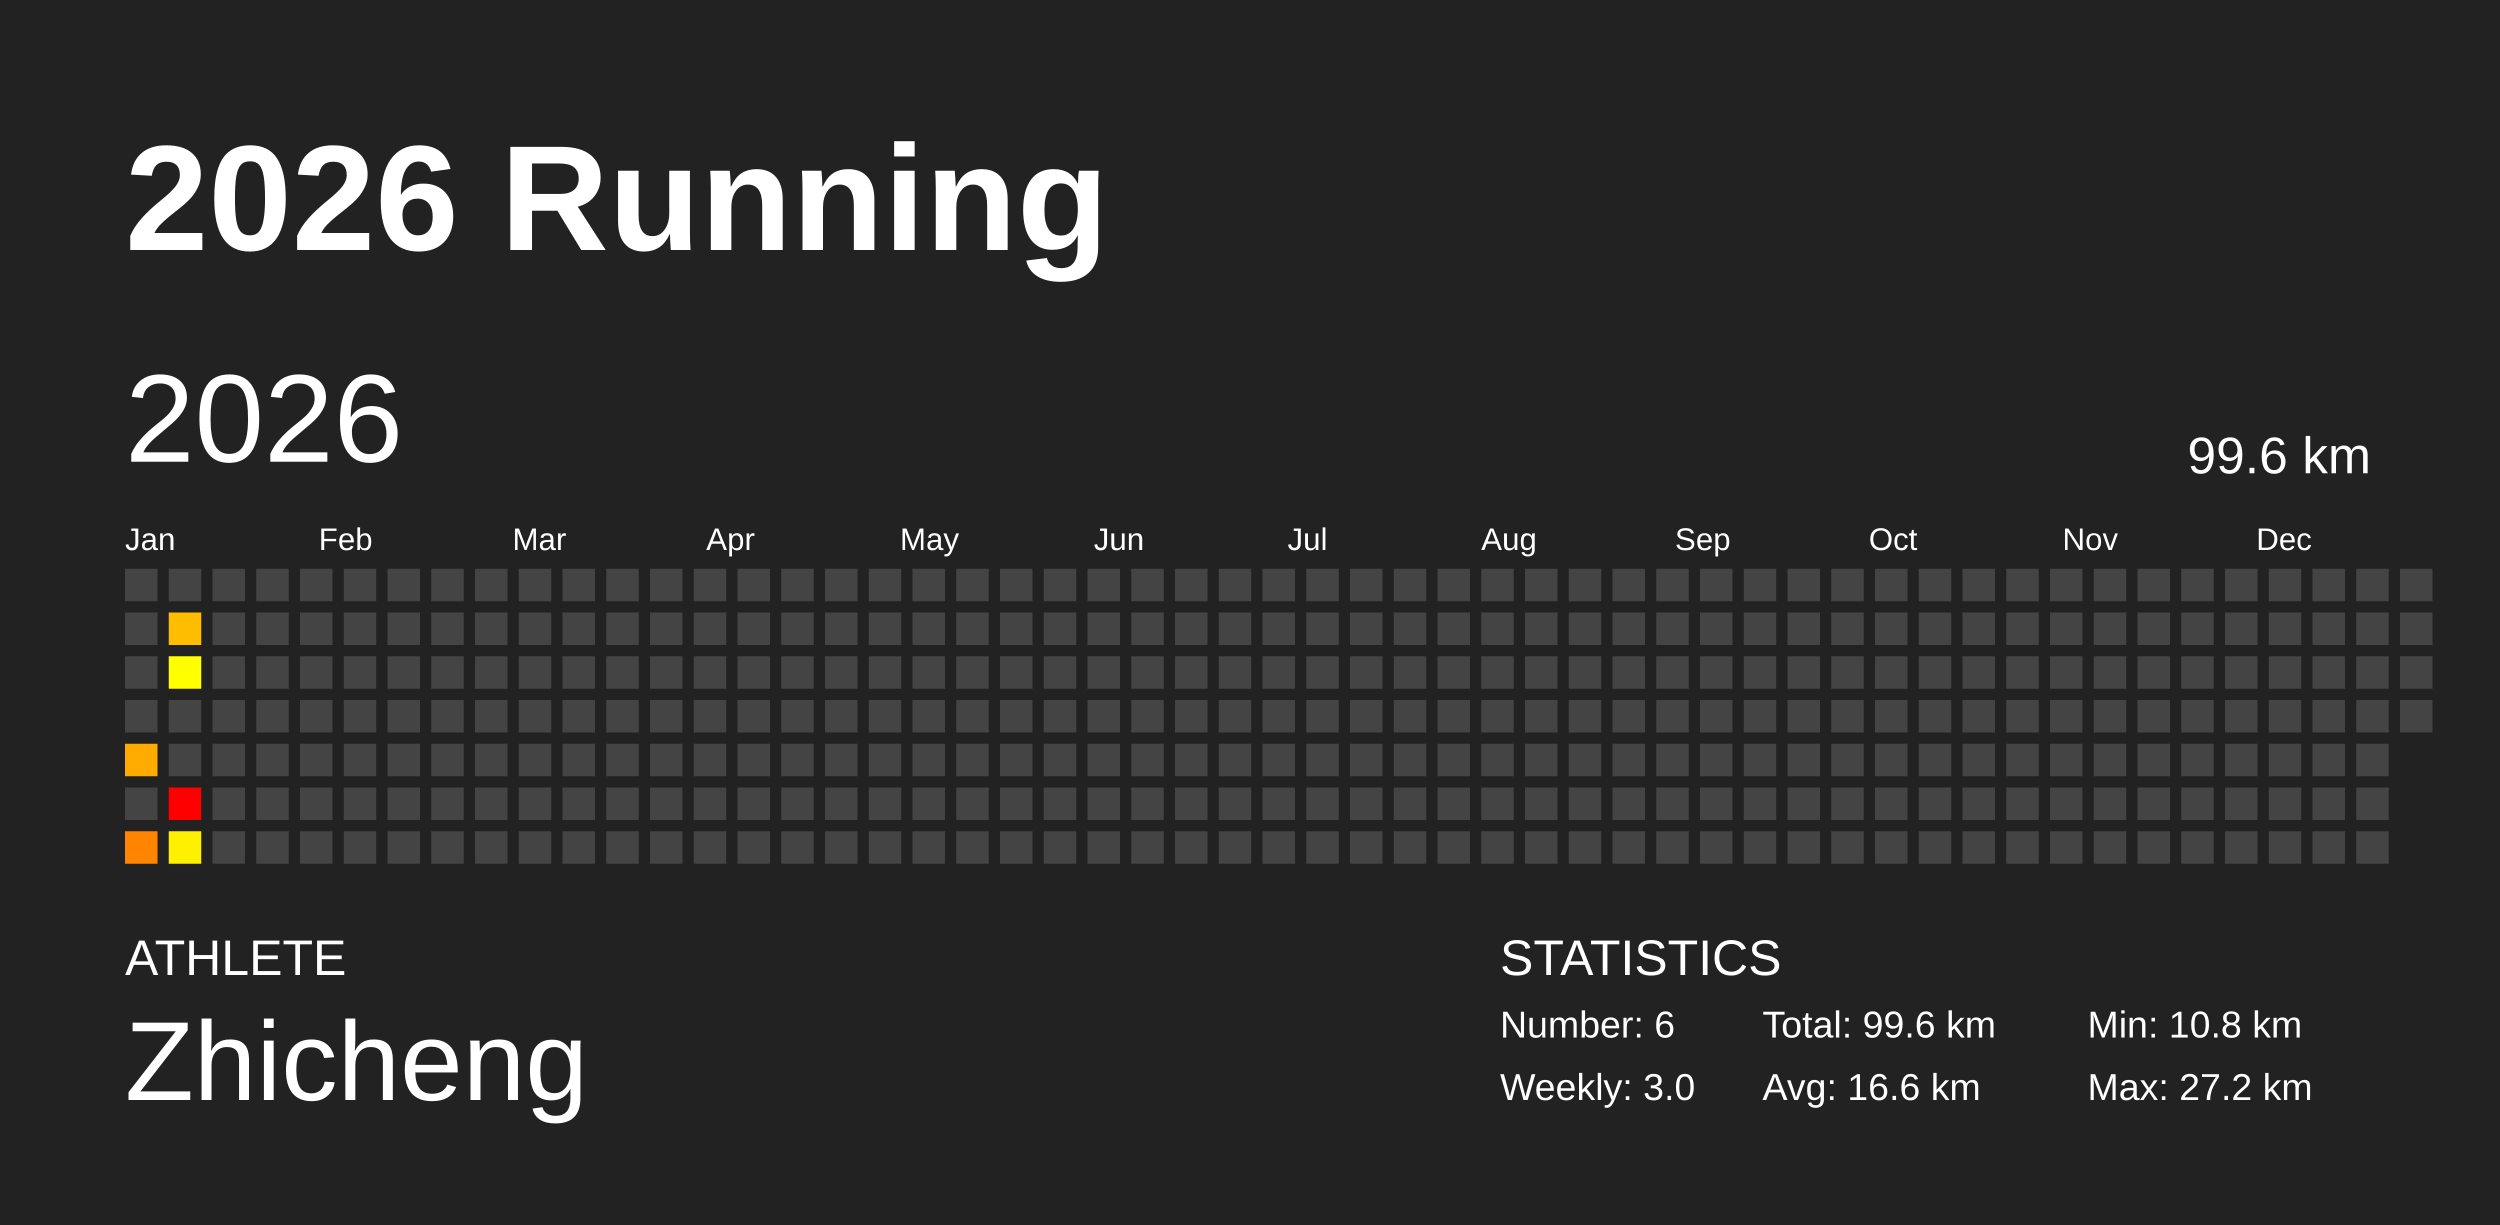
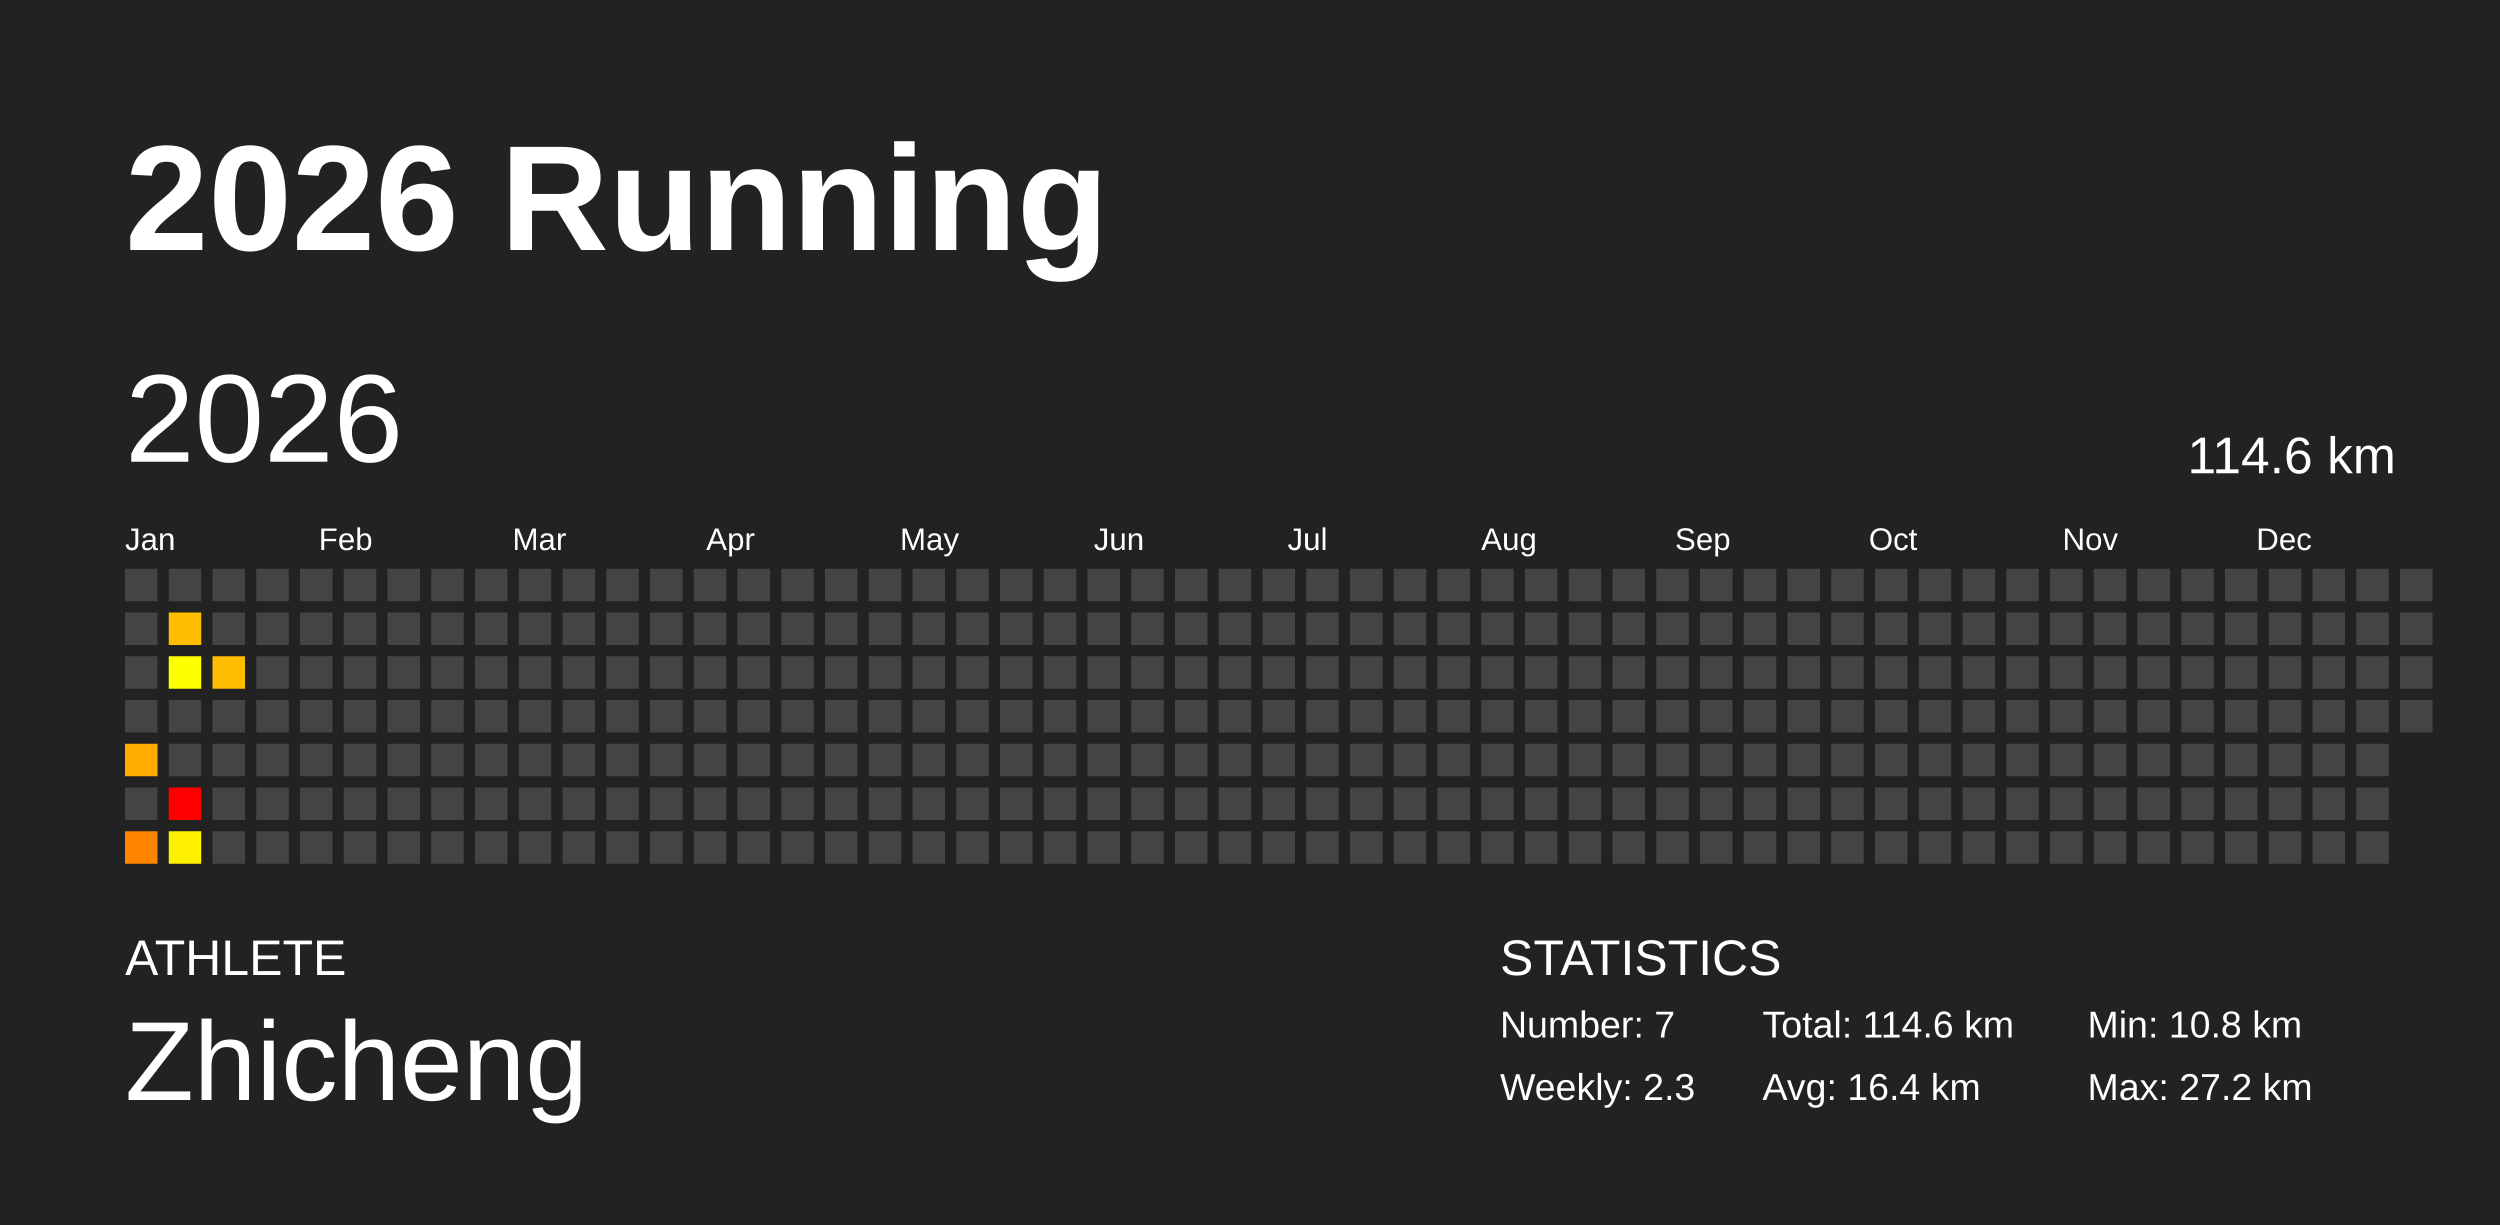
<svg xmlns="http://www.w3.org/2000/svg" baseProfile="full" height="98mm" version="1.1" viewBox="0,0,200,98" width="200mm">
  <defs />
  <rect fill="#222222" height="98" width="200" x="0" y="0" />
  <text fill="#FFFFFF" style="font-size:12px; font-family:Arial; font-weight:bold;" x="10" y="20">2026 Running</text>
  <text fill="#FFFFFF" style="font-size:4px; font-family:Arial" x="10" y="78">ATHLETE</text>
  <text fill="#FFFFFF" style="font-size:9px; font-family:Arial" x="10" y="88">Zhicheng</text>
  <text fill="#FFFFFF" style="font-size:4px; font-family:Arial" x="120" y="78">STATISTICS</text>
-   <text fill="#FFFFFF" style="font-size:3px; font-family:Arial" x="120" y="83">Number: 6</text>
-   <text fill="#FFFFFF" style="font-size:3px; font-family:Arial" x="120" y="88">Weekly: 3.0</text>
-   <text fill="#FFFFFF" style="font-size:3px; font-family:Arial" x="141" y="83">Total: 99.6 km</text>
-   <text fill="#FFFFFF" style="font-size:3px; font-family:Arial" x="141" y="88">Avg: 16.6 km</text>
+   <text fill="#FFFFFF" style="font-size:3px; font-family:Arial" x="120" y="83">Number: 7</text>
+   <text fill="#FFFFFF" style="font-size:3px; font-family:Arial" x="120" y="88">Weekly: 2.3</text>
+   <text fill="#FFFFFF" style="font-size:3px; font-family:Arial" x="141" y="83">Total: 114.6 km</text>
+   <text fill="#FFFFFF" style="font-size:3px; font-family:Arial" x="141" y="88">Avg: 16.4 km</text>
  <text fill="#FFFFFF" style="font-size:3px; font-family:Arial" x="167" y="83">Min: 10.8 km</text>
  <text fill="#FFFFFF" style="font-size:3px; font-family:Arial" x="167" y="88">Max: 27.2 km</text>
  <text dominant-baseline="hanging" fill="#FFFFFF" style="font-size:10.0px; font-family:Arial;" x="10" y="30">2026</text>
-   <text dominant-baseline="hanging" fill="#FFFFFF" style="font-size:4.125px; font-family:Arial;" x="175" y="35">99.6 km</text>
+   <text dominant-baseline="hanging" fill="#FFFFFF" style="font-size:4.125px; font-family:Arial;" x="175" y="35">114.6 km</text>
  <text fill="#FFFFFF" style="font-size:2.5px; font-family:Arial" x="10.0" y="44">Jan</text>
  <text fill="#FFFFFF" style="font-size:2.5px; font-family:Arial" x="25.5" y="44">Feb</text>
  <text fill="#FFFFFF" style="font-size:2.5px; font-family:Arial" x="41.0" y="44">Mar</text>
  <text fill="#FFFFFF" style="font-size:2.5px; font-family:Arial" x="56.5" y="44">Apr</text>
  <text fill="#FFFFFF" style="font-size:2.5px; font-family:Arial" x="72.0" y="44">May</text>
  <text fill="#FFFFFF" style="font-size:2.5px; font-family:Arial" x="87.5" y="44">Jun</text>
  <text fill="#FFFFFF" style="font-size:2.5px; font-family:Arial" x="103.0" y="44">Jul</text>
  <text fill="#FFFFFF" style="font-size:2.5px; font-family:Arial" x="118.5" y="44">Aug</text>
  <text fill="#FFFFFF" style="font-size:2.5px; font-family:Arial" x="134.0" y="44">Sep</text>
  <text fill="#FFFFFF" style="font-size:2.5px; font-family:Arial" x="149.5" y="44">Oct</text>
  <text fill="#FFFFFF" style="font-size:2.5px; font-family:Arial" x="165.0" y="44">Nov</text>
  <text fill="#FFFFFF" style="font-size:2.5px; font-family:Arial" x="180.5" y="44">Dec</text>
  <rect fill="#444444" height="2.6" width="2.6" x="10.0" y="45.5" />
  <rect fill="#444444" height="2.6" width="2.6" x="10.0" y="49.0" />
  <rect fill="#444444" height="2.6" width="2.6" x="10.0" y="52.5" />
  <rect fill="#444444" height="2.6" width="2.6" x="10.0" y="56.0" />
  <rect fill="#ffab00" height="2.6" width="2.6" x="10.0" y="59.5" />
  <rect fill="#444444" height="2.6" width="2.6" x="10.0" y="63.0" />
  <rect fill="#ff8500" height="2.6" width="2.6" x="10.0" y="66.5" />
  <rect fill="#444444" height="2.6" width="2.6" x="13.5" y="45.5" />
  <rect fill="#ffbd00" height="2.6" width="2.6" x="13.5" y="49.0" />
  <rect fill="#ffff00" height="2.6" width="2.6" x="13.5" y="52.5" />
  <rect fill="#444444" height="2.6" width="2.6" x="13.5" y="56.0" />
  <rect fill="#444444" height="2.6" width="2.6" x="13.5" y="59.5" />
  <rect fill="red" height="2.6" width="2.6" x="13.5" y="63.0" />
  <rect fill="#fff000" height="2.6" width="2.6" x="13.5" y="66.5" />
  <rect fill="#444444" height="2.6" width="2.6" x="17.0" y="45.5" />
  <rect fill="#444444" height="2.6" width="2.6" x="17.0" y="49.0" />
-   <rect fill="#444444" height="2.6" width="2.6" x="17.0" y="52.5" />
+   <rect fill="#ffbd00" height="2.6" width="2.6" x="17.0" y="52.5" />
  <rect fill="#444444" height="2.6" width="2.6" x="17.0" y="56.0" />
  <rect fill="#444444" height="2.6" width="2.6" x="17.0" y="59.5" />
  <rect fill="#444444" height="2.6" width="2.6" x="17.0" y="63.0" />
  <rect fill="#444444" height="2.6" width="2.6" x="17.0" y="66.5" />
  <rect fill="#444444" height="2.6" width="2.6" x="20.5" y="45.5" />
  <rect fill="#444444" height="2.6" width="2.6" x="20.5" y="49.0" />
  <rect fill="#444444" height="2.6" width="2.6" x="20.5" y="52.5" />
  <rect fill="#444444" height="2.6" width="2.6" x="20.5" y="56.0" />
  <rect fill="#444444" height="2.6" width="2.6" x="20.5" y="59.5" />
  <rect fill="#444444" height="2.6" width="2.6" x="20.5" y="63.0" />
  <rect fill="#444444" height="2.6" width="2.6" x="20.5" y="66.5" />
  <rect fill="#444444" height="2.6" width="2.6" x="24.0" y="45.5" />
  <rect fill="#444444" height="2.6" width="2.6" x="24.0" y="49.0" />
  <rect fill="#444444" height="2.6" width="2.6" x="24.0" y="52.5" />
  <rect fill="#444444" height="2.6" width="2.6" x="24.0" y="56.0" />
  <rect fill="#444444" height="2.6" width="2.6" x="24.0" y="59.5" />
  <rect fill="#444444" height="2.6" width="2.6" x="24.0" y="63.0" />
  <rect fill="#444444" height="2.6" width="2.6" x="24.0" y="66.5" />
  <rect fill="#444444" height="2.6" width="2.6" x="27.5" y="45.5" />
  <rect fill="#444444" height="2.6" width="2.6" x="27.5" y="49.0" />
  <rect fill="#444444" height="2.6" width="2.6" x="27.5" y="52.5" />
  <rect fill="#444444" height="2.6" width="2.6" x="27.5" y="56.0" />
  <rect fill="#444444" height="2.6" width="2.6" x="27.5" y="59.5" />
  <rect fill="#444444" height="2.6" width="2.6" x="27.5" y="63.0" />
  <rect fill="#444444" height="2.6" width="2.6" x="27.5" y="66.5" />
  <rect fill="#444444" height="2.6" width="2.6" x="31.0" y="45.5" />
  <rect fill="#444444" height="2.6" width="2.6" x="31.0" y="49.0" />
  <rect fill="#444444" height="2.6" width="2.6" x="31.0" y="52.5" />
  <rect fill="#444444" height="2.6" width="2.6" x="31.0" y="56.0" />
  <rect fill="#444444" height="2.6" width="2.6" x="31.0" y="59.5" />
  <rect fill="#444444" height="2.6" width="2.6" x="31.0" y="63.0" />
  <rect fill="#444444" height="2.6" width="2.6" x="31.0" y="66.5" />
  <rect fill="#444444" height="2.6" width="2.6" x="34.5" y="45.5" />
  <rect fill="#444444" height="2.6" width="2.6" x="34.5" y="49.0" />
  <rect fill="#444444" height="2.6" width="2.6" x="34.5" y="52.5" />
  <rect fill="#444444" height="2.6" width="2.6" x="34.5" y="56.0" />
  <rect fill="#444444" height="2.6" width="2.6" x="34.5" y="59.5" />
  <rect fill="#444444" height="2.6" width="2.6" x="34.5" y="63.0" />
  <rect fill="#444444" height="2.6" width="2.6" x="34.5" y="66.5" />
  <rect fill="#444444" height="2.6" width="2.6" x="38.0" y="45.5" />
  <rect fill="#444444" height="2.6" width="2.6" x="38.0" y="49.0" />
  <rect fill="#444444" height="2.6" width="2.6" x="38.0" y="52.5" />
  <rect fill="#444444" height="2.6" width="2.6" x="38.0" y="56.0" />
  <rect fill="#444444" height="2.6" width="2.6" x="38.0" y="59.5" />
  <rect fill="#444444" height="2.6" width="2.6" x="38.0" y="63.0" />
  <rect fill="#444444" height="2.6" width="2.6" x="38.0" y="66.5" />
  <rect fill="#444444" height="2.6" width="2.6" x="41.5" y="45.5" />
  <rect fill="#444444" height="2.6" width="2.6" x="41.5" y="49.0" />
  <rect fill="#444444" height="2.6" width="2.6" x="41.5" y="52.5" />
  <rect fill="#444444" height="2.6" width="2.6" x="41.5" y="56.0" />
  <rect fill="#444444" height="2.6" width="2.6" x="41.5" y="59.5" />
  <rect fill="#444444" height="2.6" width="2.6" x="41.5" y="63.0" />
  <rect fill="#444444" height="2.6" width="2.6" x="41.5" y="66.5" />
  <rect fill="#444444" height="2.6" width="2.6" x="45.0" y="45.5" />
  <rect fill="#444444" height="2.6" width="2.6" x="45.0" y="49.0" />
  <rect fill="#444444" height="2.6" width="2.6" x="45.0" y="52.5" />
  <rect fill="#444444" height="2.6" width="2.6" x="45.0" y="56.0" />
  <rect fill="#444444" height="2.6" width="2.6" x="45.0" y="59.5" />
  <rect fill="#444444" height="2.6" width="2.6" x="45.0" y="63.0" />
  <rect fill="#444444" height="2.6" width="2.6" x="45.0" y="66.5" />
  <rect fill="#444444" height="2.6" width="2.6" x="48.5" y="45.5" />
  <rect fill="#444444" height="2.6" width="2.6" x="48.5" y="49.0" />
  <rect fill="#444444" height="2.6" width="2.6" x="48.5" y="52.5" />
  <rect fill="#444444" height="2.6" width="2.6" x="48.5" y="56.0" />
  <rect fill="#444444" height="2.6" width="2.6" x="48.5" y="59.5" />
  <rect fill="#444444" height="2.6" width="2.6" x="48.5" y="63.0" />
  <rect fill="#444444" height="2.6" width="2.6" x="48.5" y="66.5" />
  <rect fill="#444444" height="2.6" width="2.6" x="52.0" y="45.5" />
  <rect fill="#444444" height="2.6" width="2.6" x="52.0" y="49.0" />
  <rect fill="#444444" height="2.6" width="2.6" x="52.0" y="52.5" />
  <rect fill="#444444" height="2.6" width="2.6" x="52.0" y="56.0" />
  <rect fill="#444444" height="2.6" width="2.6" x="52.0" y="59.5" />
  <rect fill="#444444" height="2.6" width="2.6" x="52.0" y="63.0" />
  <rect fill="#444444" height="2.6" width="2.6" x="52.0" y="66.5" />
  <rect fill="#444444" height="2.6" width="2.6" x="55.5" y="45.5" />
  <rect fill="#444444" height="2.6" width="2.6" x="55.5" y="49.0" />
  <rect fill="#444444" height="2.6" width="2.6" x="55.5" y="52.5" />
  <rect fill="#444444" height="2.6" width="2.6" x="55.5" y="56.0" />
  <rect fill="#444444" height="2.6" width="2.6" x="55.5" y="59.5" />
  <rect fill="#444444" height="2.6" width="2.6" x="55.5" y="63.0" />
  <rect fill="#444444" height="2.6" width="2.6" x="55.5" y="66.5" />
  <rect fill="#444444" height="2.6" width="2.6" x="59.0" y="45.5" />
  <rect fill="#444444" height="2.6" width="2.6" x="59.0" y="49.0" />
  <rect fill="#444444" height="2.6" width="2.6" x="59.0" y="52.5" />
  <rect fill="#444444" height="2.6" width="2.6" x="59.0" y="56.0" />
  <rect fill="#444444" height="2.6" width="2.6" x="59.0" y="59.5" />
  <rect fill="#444444" height="2.6" width="2.6" x="59.0" y="63.0" />
  <rect fill="#444444" height="2.6" width="2.6" x="59.0" y="66.5" />
  <rect fill="#444444" height="2.6" width="2.6" x="62.5" y="45.5" />
  <rect fill="#444444" height="2.6" width="2.6" x="62.5" y="49.0" />
  <rect fill="#444444" height="2.6" width="2.6" x="62.5" y="52.5" />
  <rect fill="#444444" height="2.6" width="2.6" x="62.5" y="56.0" />
  <rect fill="#444444" height="2.6" width="2.6" x="62.5" y="59.5" />
  <rect fill="#444444" height="2.6" width="2.6" x="62.5" y="63.0" />
  <rect fill="#444444" height="2.6" width="2.6" x="62.5" y="66.5" />
  <rect fill="#444444" height="2.6" width="2.6" x="66.0" y="45.5" />
  <rect fill="#444444" height="2.6" width="2.6" x="66.0" y="49.0" />
  <rect fill="#444444" height="2.6" width="2.6" x="66.0" y="52.5" />
  <rect fill="#444444" height="2.6" width="2.6" x="66.0" y="56.0" />
  <rect fill="#444444" height="2.6" width="2.6" x="66.0" y="59.5" />
  <rect fill="#444444" height="2.6" width="2.6" x="66.0" y="63.0" />
  <rect fill="#444444" height="2.6" width="2.6" x="66.0" y="66.5" />
  <rect fill="#444444" height="2.6" width="2.6" x="69.5" y="45.5" />
  <rect fill="#444444" height="2.6" width="2.6" x="69.5" y="49.0" />
  <rect fill="#444444" height="2.6" width="2.6" x="69.5" y="52.5" />
  <rect fill="#444444" height="2.6" width="2.6" x="69.5" y="56.0" />
  <rect fill="#444444" height="2.6" width="2.6" x="69.5" y="59.5" />
  <rect fill="#444444" height="2.6" width="2.6" x="69.5" y="63.0" />
  <rect fill="#444444" height="2.6" width="2.6" x="69.5" y="66.5" />
  <rect fill="#444444" height="2.6" width="2.6" x="73.0" y="45.5" />
  <rect fill="#444444" height="2.6" width="2.6" x="73.0" y="49.0" />
  <rect fill="#444444" height="2.6" width="2.6" x="73.0" y="52.5" />
  <rect fill="#444444" height="2.6" width="2.6" x="73.0" y="56.0" />
  <rect fill="#444444" height="2.6" width="2.6" x="73.0" y="59.5" />
  <rect fill="#444444" height="2.6" width="2.6" x="73.0" y="63.0" />
  <rect fill="#444444" height="2.6" width="2.6" x="73.0" y="66.5" />
  <rect fill="#444444" height="2.6" width="2.6" x="76.5" y="45.5" />
  <rect fill="#444444" height="2.6" width="2.6" x="76.5" y="49.0" />
  <rect fill="#444444" height="2.6" width="2.6" x="76.5" y="52.5" />
  <rect fill="#444444" height="2.6" width="2.6" x="76.5" y="56.0" />
  <rect fill="#444444" height="2.6" width="2.6" x="76.5" y="59.5" />
  <rect fill="#444444" height="2.6" width="2.6" x="76.5" y="63.0" />
  <rect fill="#444444" height="2.6" width="2.6" x="76.5" y="66.5" />
  <rect fill="#444444" height="2.6" width="2.6" x="80.0" y="45.5" />
  <rect fill="#444444" height="2.6" width="2.6" x="80.0" y="49.0" />
  <rect fill="#444444" height="2.6" width="2.6" x="80.0" y="52.5" />
  <rect fill="#444444" height="2.6" width="2.6" x="80.0" y="56.0" />
  <rect fill="#444444" height="2.6" width="2.6" x="80.0" y="59.5" />
  <rect fill="#444444" height="2.6" width="2.6" x="80.0" y="63.0" />
  <rect fill="#444444" height="2.6" width="2.6" x="80.0" y="66.5" />
  <rect fill="#444444" height="2.6" width="2.6" x="83.5" y="45.5" />
  <rect fill="#444444" height="2.6" width="2.6" x="83.5" y="49.0" />
  <rect fill="#444444" height="2.6" width="2.6" x="83.5" y="52.5" />
  <rect fill="#444444" height="2.6" width="2.6" x="83.5" y="56.0" />
  <rect fill="#444444" height="2.6" width="2.6" x="83.5" y="59.5" />
  <rect fill="#444444" height="2.6" width="2.6" x="83.5" y="63.0" />
  <rect fill="#444444" height="2.6" width="2.6" x="83.5" y="66.5" />
  <rect fill="#444444" height="2.6" width="2.6" x="87.0" y="45.5" />
  <rect fill="#444444" height="2.6" width="2.6" x="87.0" y="49.0" />
  <rect fill="#444444" height="2.6" width="2.6" x="87.0" y="52.5" />
  <rect fill="#444444" height="2.6" width="2.6" x="87.0" y="56.0" />
  <rect fill="#444444" height="2.6" width="2.6" x="87.0" y="59.5" />
  <rect fill="#444444" height="2.6" width="2.6" x="87.0" y="63.0" />
  <rect fill="#444444" height="2.6" width="2.6" x="87.0" y="66.5" />
  <rect fill="#444444" height="2.6" width="2.6" x="90.5" y="45.5" />
  <rect fill="#444444" height="2.6" width="2.6" x="90.5" y="49.0" />
  <rect fill="#444444" height="2.6" width="2.6" x="90.5" y="52.5" />
  <rect fill="#444444" height="2.6" width="2.6" x="90.5" y="56.0" />
  <rect fill="#444444" height="2.6" width="2.6" x="90.5" y="59.5" />
  <rect fill="#444444" height="2.6" width="2.6" x="90.5" y="63.0" />
  <rect fill="#444444" height="2.6" width="2.6" x="90.5" y="66.5" />
  <rect fill="#444444" height="2.6" width="2.6" x="94.0" y="45.5" />
  <rect fill="#444444" height="2.6" width="2.6" x="94.0" y="49.0" />
  <rect fill="#444444" height="2.6" width="2.6" x="94.0" y="52.5" />
  <rect fill="#444444" height="2.6" width="2.6" x="94.0" y="56.0" />
  <rect fill="#444444" height="2.6" width="2.6" x="94.0" y="59.5" />
  <rect fill="#444444" height="2.6" width="2.6" x="94.0" y="63.0" />
  <rect fill="#444444" height="2.6" width="2.6" x="94.0" y="66.5" />
  <rect fill="#444444" height="2.6" width="2.6" x="97.5" y="45.5" />
  <rect fill="#444444" height="2.6" width="2.6" x="97.5" y="49.0" />
  <rect fill="#444444" height="2.6" width="2.6" x="97.5" y="52.5" />
  <rect fill="#444444" height="2.6" width="2.6" x="97.5" y="56.0" />
  <rect fill="#444444" height="2.6" width="2.6" x="97.5" y="59.5" />
  <rect fill="#444444" height="2.6" width="2.6" x="97.5" y="63.0" />
  <rect fill="#444444" height="2.6" width="2.6" x="97.5" y="66.5" />
  <rect fill="#444444" height="2.6" width="2.6" x="101.0" y="45.5" />
  <rect fill="#444444" height="2.6" width="2.6" x="101.0" y="49.0" />
  <rect fill="#444444" height="2.6" width="2.6" x="101.0" y="52.5" />
  <rect fill="#444444" height="2.6" width="2.6" x="101.0" y="56.0" />
  <rect fill="#444444" height="2.6" width="2.6" x="101.0" y="59.5" />
  <rect fill="#444444" height="2.6" width="2.6" x="101.0" y="63.0" />
  <rect fill="#444444" height="2.6" width="2.6" x="101.0" y="66.5" />
  <rect fill="#444444" height="2.6" width="2.6" x="104.5" y="45.5" />
  <rect fill="#444444" height="2.6" width="2.6" x="104.5" y="49.0" />
  <rect fill="#444444" height="2.6" width="2.6" x="104.5" y="52.5" />
  <rect fill="#444444" height="2.6" width="2.6" x="104.5" y="56.0" />
  <rect fill="#444444" height="2.6" width="2.6" x="104.5" y="59.5" />
  <rect fill="#444444" height="2.6" width="2.6" x="104.5" y="63.0" />
  <rect fill="#444444" height="2.6" width="2.6" x="104.5" y="66.5" />
  <rect fill="#444444" height="2.6" width="2.6" x="108.0" y="45.5" />
  <rect fill="#444444" height="2.6" width="2.6" x="108.0" y="49.0" />
  <rect fill="#444444" height="2.6" width="2.6" x="108.0" y="52.5" />
  <rect fill="#444444" height="2.6" width="2.6" x="108.0" y="56.0" />
  <rect fill="#444444" height="2.6" width="2.6" x="108.0" y="59.5" />
  <rect fill="#444444" height="2.6" width="2.6" x="108.0" y="63.0" />
  <rect fill="#444444" height="2.6" width="2.6" x="108.0" y="66.5" />
  <rect fill="#444444" height="2.6" width="2.6" x="111.5" y="45.5" />
  <rect fill="#444444" height="2.6" width="2.6" x="111.5" y="49.0" />
  <rect fill="#444444" height="2.6" width="2.6" x="111.5" y="52.5" />
  <rect fill="#444444" height="2.6" width="2.6" x="111.5" y="56.0" />
  <rect fill="#444444" height="2.6" width="2.6" x="111.5" y="59.5" />
  <rect fill="#444444" height="2.6" width="2.6" x="111.5" y="63.0" />
  <rect fill="#444444" height="2.6" width="2.6" x="111.5" y="66.5" />
  <rect fill="#444444" height="2.6" width="2.6" x="115.0" y="45.5" />
  <rect fill="#444444" height="2.6" width="2.6" x="115.0" y="49.0" />
  <rect fill="#444444" height="2.6" width="2.6" x="115.0" y="52.5" />
  <rect fill="#444444" height="2.6" width="2.6" x="115.0" y="56.0" />
  <rect fill="#444444" height="2.6" width="2.6" x="115.0" y="59.5" />
  <rect fill="#444444" height="2.6" width="2.6" x="115.0" y="63.0" />
  <rect fill="#444444" height="2.6" width="2.6" x="115.0" y="66.5" />
  <rect fill="#444444" height="2.6" width="2.6" x="118.5" y="45.5" />
  <rect fill="#444444" height="2.6" width="2.6" x="118.5" y="49.0" />
  <rect fill="#444444" height="2.6" width="2.6" x="118.5" y="52.5" />
  <rect fill="#444444" height="2.6" width="2.6" x="118.5" y="56.0" />
  <rect fill="#444444" height="2.6" width="2.6" x="118.5" y="59.5" />
  <rect fill="#444444" height="2.6" width="2.6" x="118.5" y="63.0" />
  <rect fill="#444444" height="2.6" width="2.6" x="118.5" y="66.5" />
  <rect fill="#444444" height="2.6" width="2.6" x="122.0" y="45.5" />
  <rect fill="#444444" height="2.6" width="2.6" x="122.0" y="49.0" />
  <rect fill="#444444" height="2.6" width="2.6" x="122.0" y="52.5" />
  <rect fill="#444444" height="2.6" width="2.6" x="122.0" y="56.0" />
  <rect fill="#444444" height="2.6" width="2.6" x="122.0" y="59.5" />
  <rect fill="#444444" height="2.6" width="2.6" x="122.0" y="63.0" />
  <rect fill="#444444" height="2.6" width="2.6" x="122.0" y="66.5" />
  <rect fill="#444444" height="2.6" width="2.6" x="125.5" y="45.5" />
  <rect fill="#444444" height="2.6" width="2.6" x="125.5" y="49.0" />
  <rect fill="#444444" height="2.6" width="2.6" x="125.5" y="52.5" />
  <rect fill="#444444" height="2.6" width="2.6" x="125.5" y="56.0" />
  <rect fill="#444444" height="2.6" width="2.6" x="125.5" y="59.5" />
  <rect fill="#444444" height="2.6" width="2.6" x="125.5" y="63.0" />
  <rect fill="#444444" height="2.6" width="2.6" x="125.5" y="66.5" />
  <rect fill="#444444" height="2.6" width="2.6" x="129.0" y="45.5" />
  <rect fill="#444444" height="2.6" width="2.6" x="129.0" y="49.0" />
  <rect fill="#444444" height="2.6" width="2.6" x="129.0" y="52.5" />
  <rect fill="#444444" height="2.6" width="2.6" x="129.0" y="56.0" />
  <rect fill="#444444" height="2.6" width="2.6" x="129.0" y="59.5" />
  <rect fill="#444444" height="2.6" width="2.6" x="129.0" y="63.0" />
  <rect fill="#444444" height="2.6" width="2.6" x="129.0" y="66.5" />
  <rect fill="#444444" height="2.6" width="2.6" x="132.5" y="45.5" />
  <rect fill="#444444" height="2.6" width="2.6" x="132.5" y="49.0" />
  <rect fill="#444444" height="2.6" width="2.6" x="132.5" y="52.5" />
  <rect fill="#444444" height="2.6" width="2.6" x="132.5" y="56.0" />
  <rect fill="#444444" height="2.6" width="2.6" x="132.5" y="59.5" />
  <rect fill="#444444" height="2.6" width="2.6" x="132.5" y="63.0" />
  <rect fill="#444444" height="2.6" width="2.6" x="132.5" y="66.5" />
  <rect fill="#444444" height="2.6" width="2.6" x="136.0" y="45.5" />
  <rect fill="#444444" height="2.6" width="2.6" x="136.0" y="49.0" />
  <rect fill="#444444" height="2.6" width="2.6" x="136.0" y="52.5" />
  <rect fill="#444444" height="2.6" width="2.6" x="136.0" y="56.0" />
  <rect fill="#444444" height="2.6" width="2.6" x="136.0" y="59.5" />
  <rect fill="#444444" height="2.6" width="2.6" x="136.0" y="63.0" />
  <rect fill="#444444" height="2.6" width="2.6" x="136.0" y="66.5" />
  <rect fill="#444444" height="2.6" width="2.6" x="139.5" y="45.5" />
  <rect fill="#444444" height="2.6" width="2.6" x="139.5" y="49.0" />
  <rect fill="#444444" height="2.6" width="2.6" x="139.5" y="52.5" />
  <rect fill="#444444" height="2.6" width="2.6" x="139.5" y="56.0" />
  <rect fill="#444444" height="2.6" width="2.6" x="139.5" y="59.5" />
  <rect fill="#444444" height="2.6" width="2.6" x="139.5" y="63.0" />
  <rect fill="#444444" height="2.6" width="2.6" x="139.5" y="66.5" />
  <rect fill="#444444" height="2.6" width="2.6" x="143.0" y="45.5" />
  <rect fill="#444444" height="2.6" width="2.6" x="143.0" y="49.0" />
  <rect fill="#444444" height="2.6" width="2.6" x="143.0" y="52.5" />
  <rect fill="#444444" height="2.6" width="2.6" x="143.0" y="56.0" />
  <rect fill="#444444" height="2.6" width="2.6" x="143.0" y="59.5" />
  <rect fill="#444444" height="2.6" width="2.6" x="143.0" y="63.0" />
  <rect fill="#444444" height="2.6" width="2.6" x="143.0" y="66.5" />
  <rect fill="#444444" height="2.6" width="2.6" x="146.5" y="45.5" />
  <rect fill="#444444" height="2.6" width="2.6" x="146.5" y="49.0" />
  <rect fill="#444444" height="2.6" width="2.6" x="146.5" y="52.5" />
  <rect fill="#444444" height="2.6" width="2.6" x="146.5" y="56.0" />
  <rect fill="#444444" height="2.6" width="2.6" x="146.5" y="59.5" />
  <rect fill="#444444" height="2.6" width="2.6" x="146.5" y="63.0" />
  <rect fill="#444444" height="2.6" width="2.6" x="146.5" y="66.5" />
  <rect fill="#444444" height="2.6" width="2.6" x="150.0" y="45.5" />
  <rect fill="#444444" height="2.6" width="2.6" x="150.0" y="49.0" />
  <rect fill="#444444" height="2.6" width="2.6" x="150.0" y="52.5" />
  <rect fill="#444444" height="2.6" width="2.6" x="150.0" y="56.0" />
  <rect fill="#444444" height="2.6" width="2.6" x="150.0" y="59.5" />
  <rect fill="#444444" height="2.6" width="2.6" x="150.0" y="63.0" />
  <rect fill="#444444" height="2.6" width="2.6" x="150.0" y="66.5" />
  <rect fill="#444444" height="2.6" width="2.6" x="153.5" y="45.5" />
  <rect fill="#444444" height="2.6" width="2.6" x="153.5" y="49.0" />
  <rect fill="#444444" height="2.6" width="2.6" x="153.5" y="52.5" />
  <rect fill="#444444" height="2.6" width="2.6" x="153.5" y="56.0" />
  <rect fill="#444444" height="2.6" width="2.6" x="153.5" y="59.5" />
  <rect fill="#444444" height="2.6" width="2.6" x="153.5" y="63.0" />
  <rect fill="#444444" height="2.6" width="2.6" x="153.5" y="66.5" />
  <rect fill="#444444" height="2.6" width="2.6" x="157.0" y="45.5" />
  <rect fill="#444444" height="2.6" width="2.6" x="157.0" y="49.0" />
  <rect fill="#444444" height="2.6" width="2.6" x="157.0" y="52.5" />
  <rect fill="#444444" height="2.6" width="2.6" x="157.0" y="56.0" />
  <rect fill="#444444" height="2.6" width="2.6" x="157.0" y="59.5" />
  <rect fill="#444444" height="2.6" width="2.6" x="157.0" y="63.0" />
  <rect fill="#444444" height="2.6" width="2.6" x="157.0" y="66.5" />
  <rect fill="#444444" height="2.6" width="2.6" x="160.5" y="45.5" />
  <rect fill="#444444" height="2.6" width="2.6" x="160.5" y="49.0" />
  <rect fill="#444444" height="2.6" width="2.6" x="160.5" y="52.5" />
  <rect fill="#444444" height="2.6" width="2.6" x="160.5" y="56.0" />
  <rect fill="#444444" height="2.6" width="2.6" x="160.5" y="59.5" />
  <rect fill="#444444" height="2.6" width="2.6" x="160.5" y="63.0" />
  <rect fill="#444444" height="2.6" width="2.6" x="160.5" y="66.5" />
  <rect fill="#444444" height="2.6" width="2.6" x="164.0" y="45.5" />
  <rect fill="#444444" height="2.6" width="2.6" x="164.0" y="49.0" />
  <rect fill="#444444" height="2.6" width="2.6" x="164.0" y="52.5" />
  <rect fill="#444444" height="2.6" width="2.6" x="164.0" y="56.0" />
  <rect fill="#444444" height="2.6" width="2.6" x="164.0" y="59.5" />
  <rect fill="#444444" height="2.6" width="2.6" x="164.0" y="63.0" />
  <rect fill="#444444" height="2.6" width="2.6" x="164.0" y="66.5" />
  <rect fill="#444444" height="2.6" width="2.6" x="167.5" y="45.5" />
  <rect fill="#444444" height="2.6" width="2.6" x="167.5" y="49.0" />
  <rect fill="#444444" height="2.6" width="2.6" x="167.5" y="52.5" />
  <rect fill="#444444" height="2.6" width="2.6" x="167.5" y="56.0" />
  <rect fill="#444444" height="2.6" width="2.6" x="167.5" y="59.5" />
  <rect fill="#444444" height="2.6" width="2.6" x="167.5" y="63.0" />
  <rect fill="#444444" height="2.6" width="2.6" x="167.5" y="66.5" />
  <rect fill="#444444" height="2.6" width="2.6" x="171.0" y="45.5" />
  <rect fill="#444444" height="2.6" width="2.6" x="171.0" y="49.0" />
  <rect fill="#444444" height="2.6" width="2.6" x="171.0" y="52.5" />
  <rect fill="#444444" height="2.6" width="2.6" x="171.0" y="56.0" />
  <rect fill="#444444" height="2.6" width="2.6" x="171.0" y="59.5" />
  <rect fill="#444444" height="2.6" width="2.6" x="171.0" y="63.0" />
  <rect fill="#444444" height="2.6" width="2.6" x="171.0" y="66.5" />
  <rect fill="#444444" height="2.6" width="2.6" x="174.5" y="45.5" />
  <rect fill="#444444" height="2.6" width="2.6" x="174.5" y="49.0" />
  <rect fill="#444444" height="2.6" width="2.6" x="174.5" y="52.5" />
  <rect fill="#444444" height="2.6" width="2.6" x="174.5" y="56.0" />
  <rect fill="#444444" height="2.6" width="2.6" x="174.5" y="59.5" />
  <rect fill="#444444" height="2.6" width="2.6" x="174.5" y="63.0" />
  <rect fill="#444444" height="2.6" width="2.6" x="174.5" y="66.5" />
  <rect fill="#444444" height="2.6" width="2.6" x="178.0" y="45.5" />
  <rect fill="#444444" height="2.6" width="2.6" x="178.0" y="49.0" />
  <rect fill="#444444" height="2.6" width="2.6" x="178.0" y="52.5" />
  <rect fill="#444444" height="2.6" width="2.6" x="178.0" y="56.0" />
  <rect fill="#444444" height="2.6" width="2.6" x="178.0" y="59.5" />
  <rect fill="#444444" height="2.6" width="2.6" x="178.0" y="63.0" />
  <rect fill="#444444" height="2.6" width="2.6" x="178.0" y="66.5" />
  <rect fill="#444444" height="2.6" width="2.6" x="181.5" y="45.5" />
  <rect fill="#444444" height="2.6" width="2.6" x="181.5" y="49.0" />
  <rect fill="#444444" height="2.6" width="2.6" x="181.5" y="52.5" />
  <rect fill="#444444" height="2.6" width="2.6" x="181.5" y="56.0" />
  <rect fill="#444444" height="2.6" width="2.6" x="181.5" y="59.5" />
  <rect fill="#444444" height="2.6" width="2.6" x="181.5" y="63.0" />
  <rect fill="#444444" height="2.6" width="2.6" x="181.5" y="66.5" />
  <rect fill="#444444" height="2.6" width="2.6" x="185.0" y="45.5" />
  <rect fill="#444444" height="2.6" width="2.6" x="185.0" y="49.0" />
  <rect fill="#444444" height="2.6" width="2.6" x="185.0" y="52.5" />
  <rect fill="#444444" height="2.6" width="2.6" x="185.0" y="56.0" />
  <rect fill="#444444" height="2.6" width="2.6" x="185.0" y="59.5" />
  <rect fill="#444444" height="2.6" width="2.6" x="185.0" y="63.0" />
  <rect fill="#444444" height="2.6" width="2.6" x="185.0" y="66.5" />
  <rect fill="#444444" height="2.6" width="2.6" x="188.5" y="45.5" />
  <rect fill="#444444" height="2.6" width="2.6" x="188.5" y="49.0" />
  <rect fill="#444444" height="2.6" width="2.6" x="188.5" y="52.5" />
  <rect fill="#444444" height="2.6" width="2.6" x="188.5" y="56.0" />
  <rect fill="#444444" height="2.6" width="2.6" x="188.5" y="59.5" />
  <rect fill="#444444" height="2.6" width="2.6" x="188.5" y="63.0" />
  <rect fill="#444444" height="2.6" width="2.6" x="188.5" y="66.5" />
  <rect fill="#444444" height="2.6" width="2.6" x="192.0" y="45.5" />
  <rect fill="#444444" height="2.6" width="2.6" x="192.0" y="49.0" />
  <rect fill="#444444" height="2.6" width="2.6" x="192.0" y="52.5" />
  <rect fill="#444444" height="2.6" width="2.6" x="192.0" y="56.0" />
</svg>
